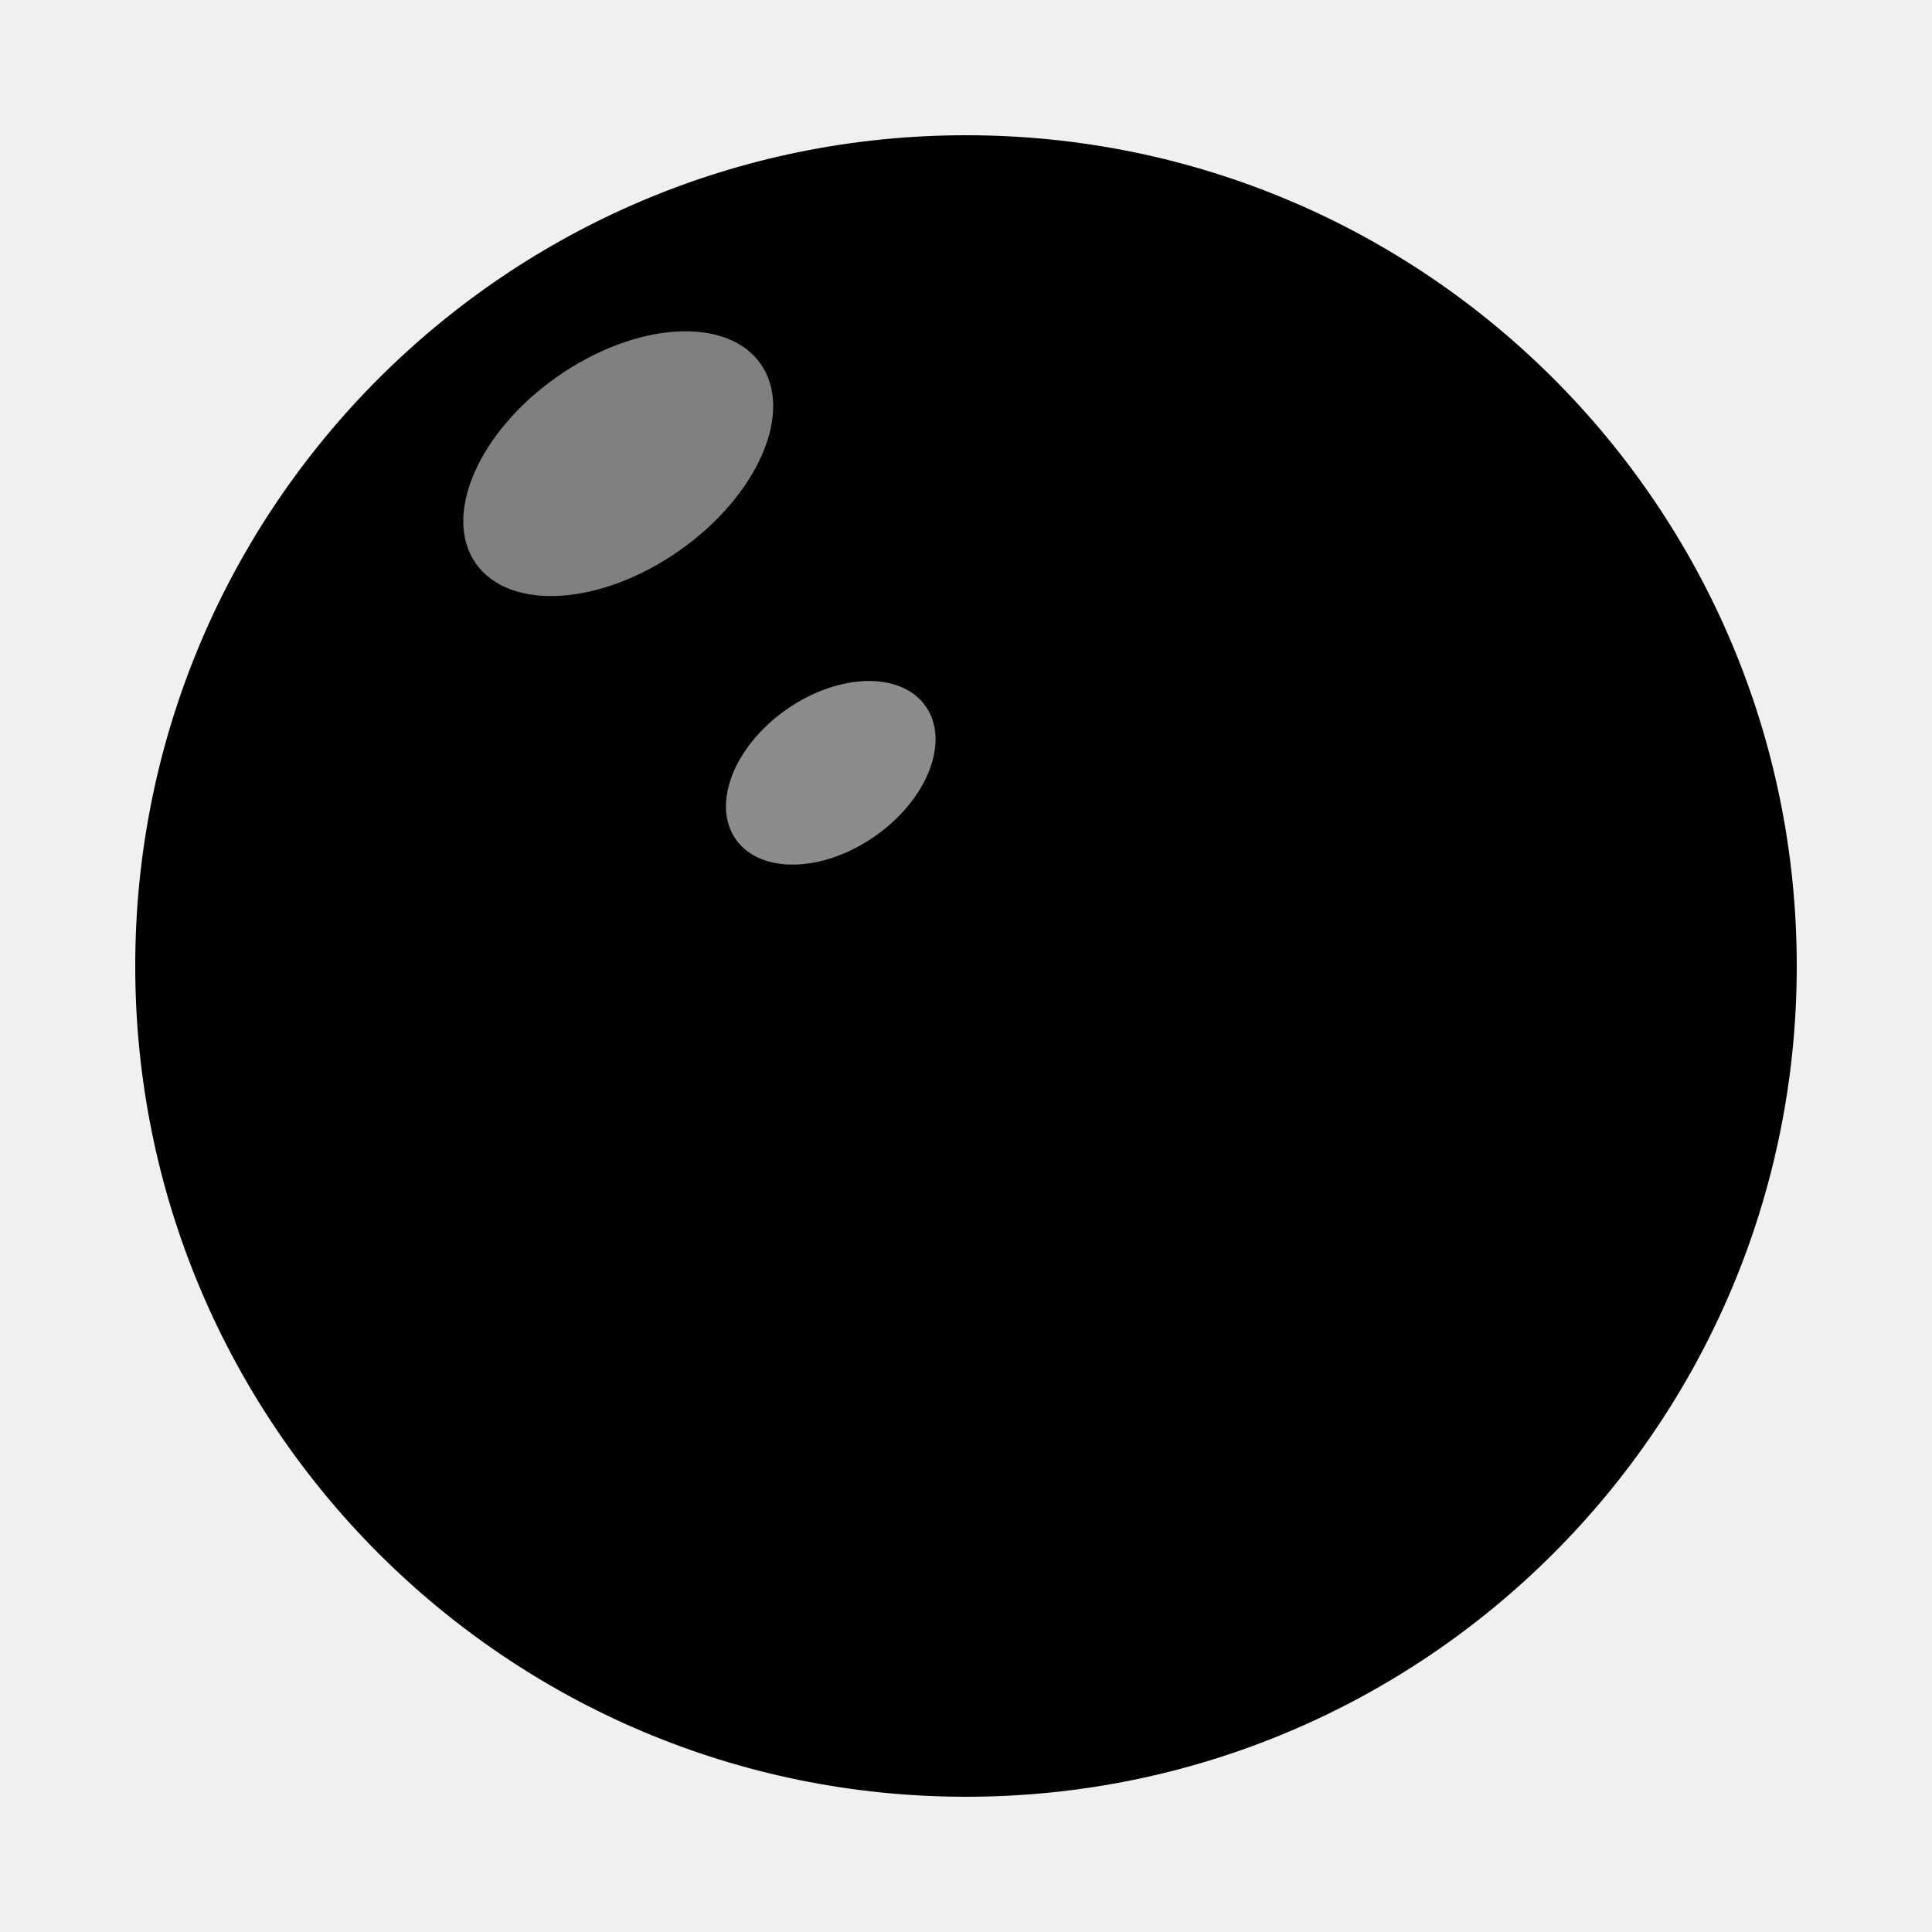
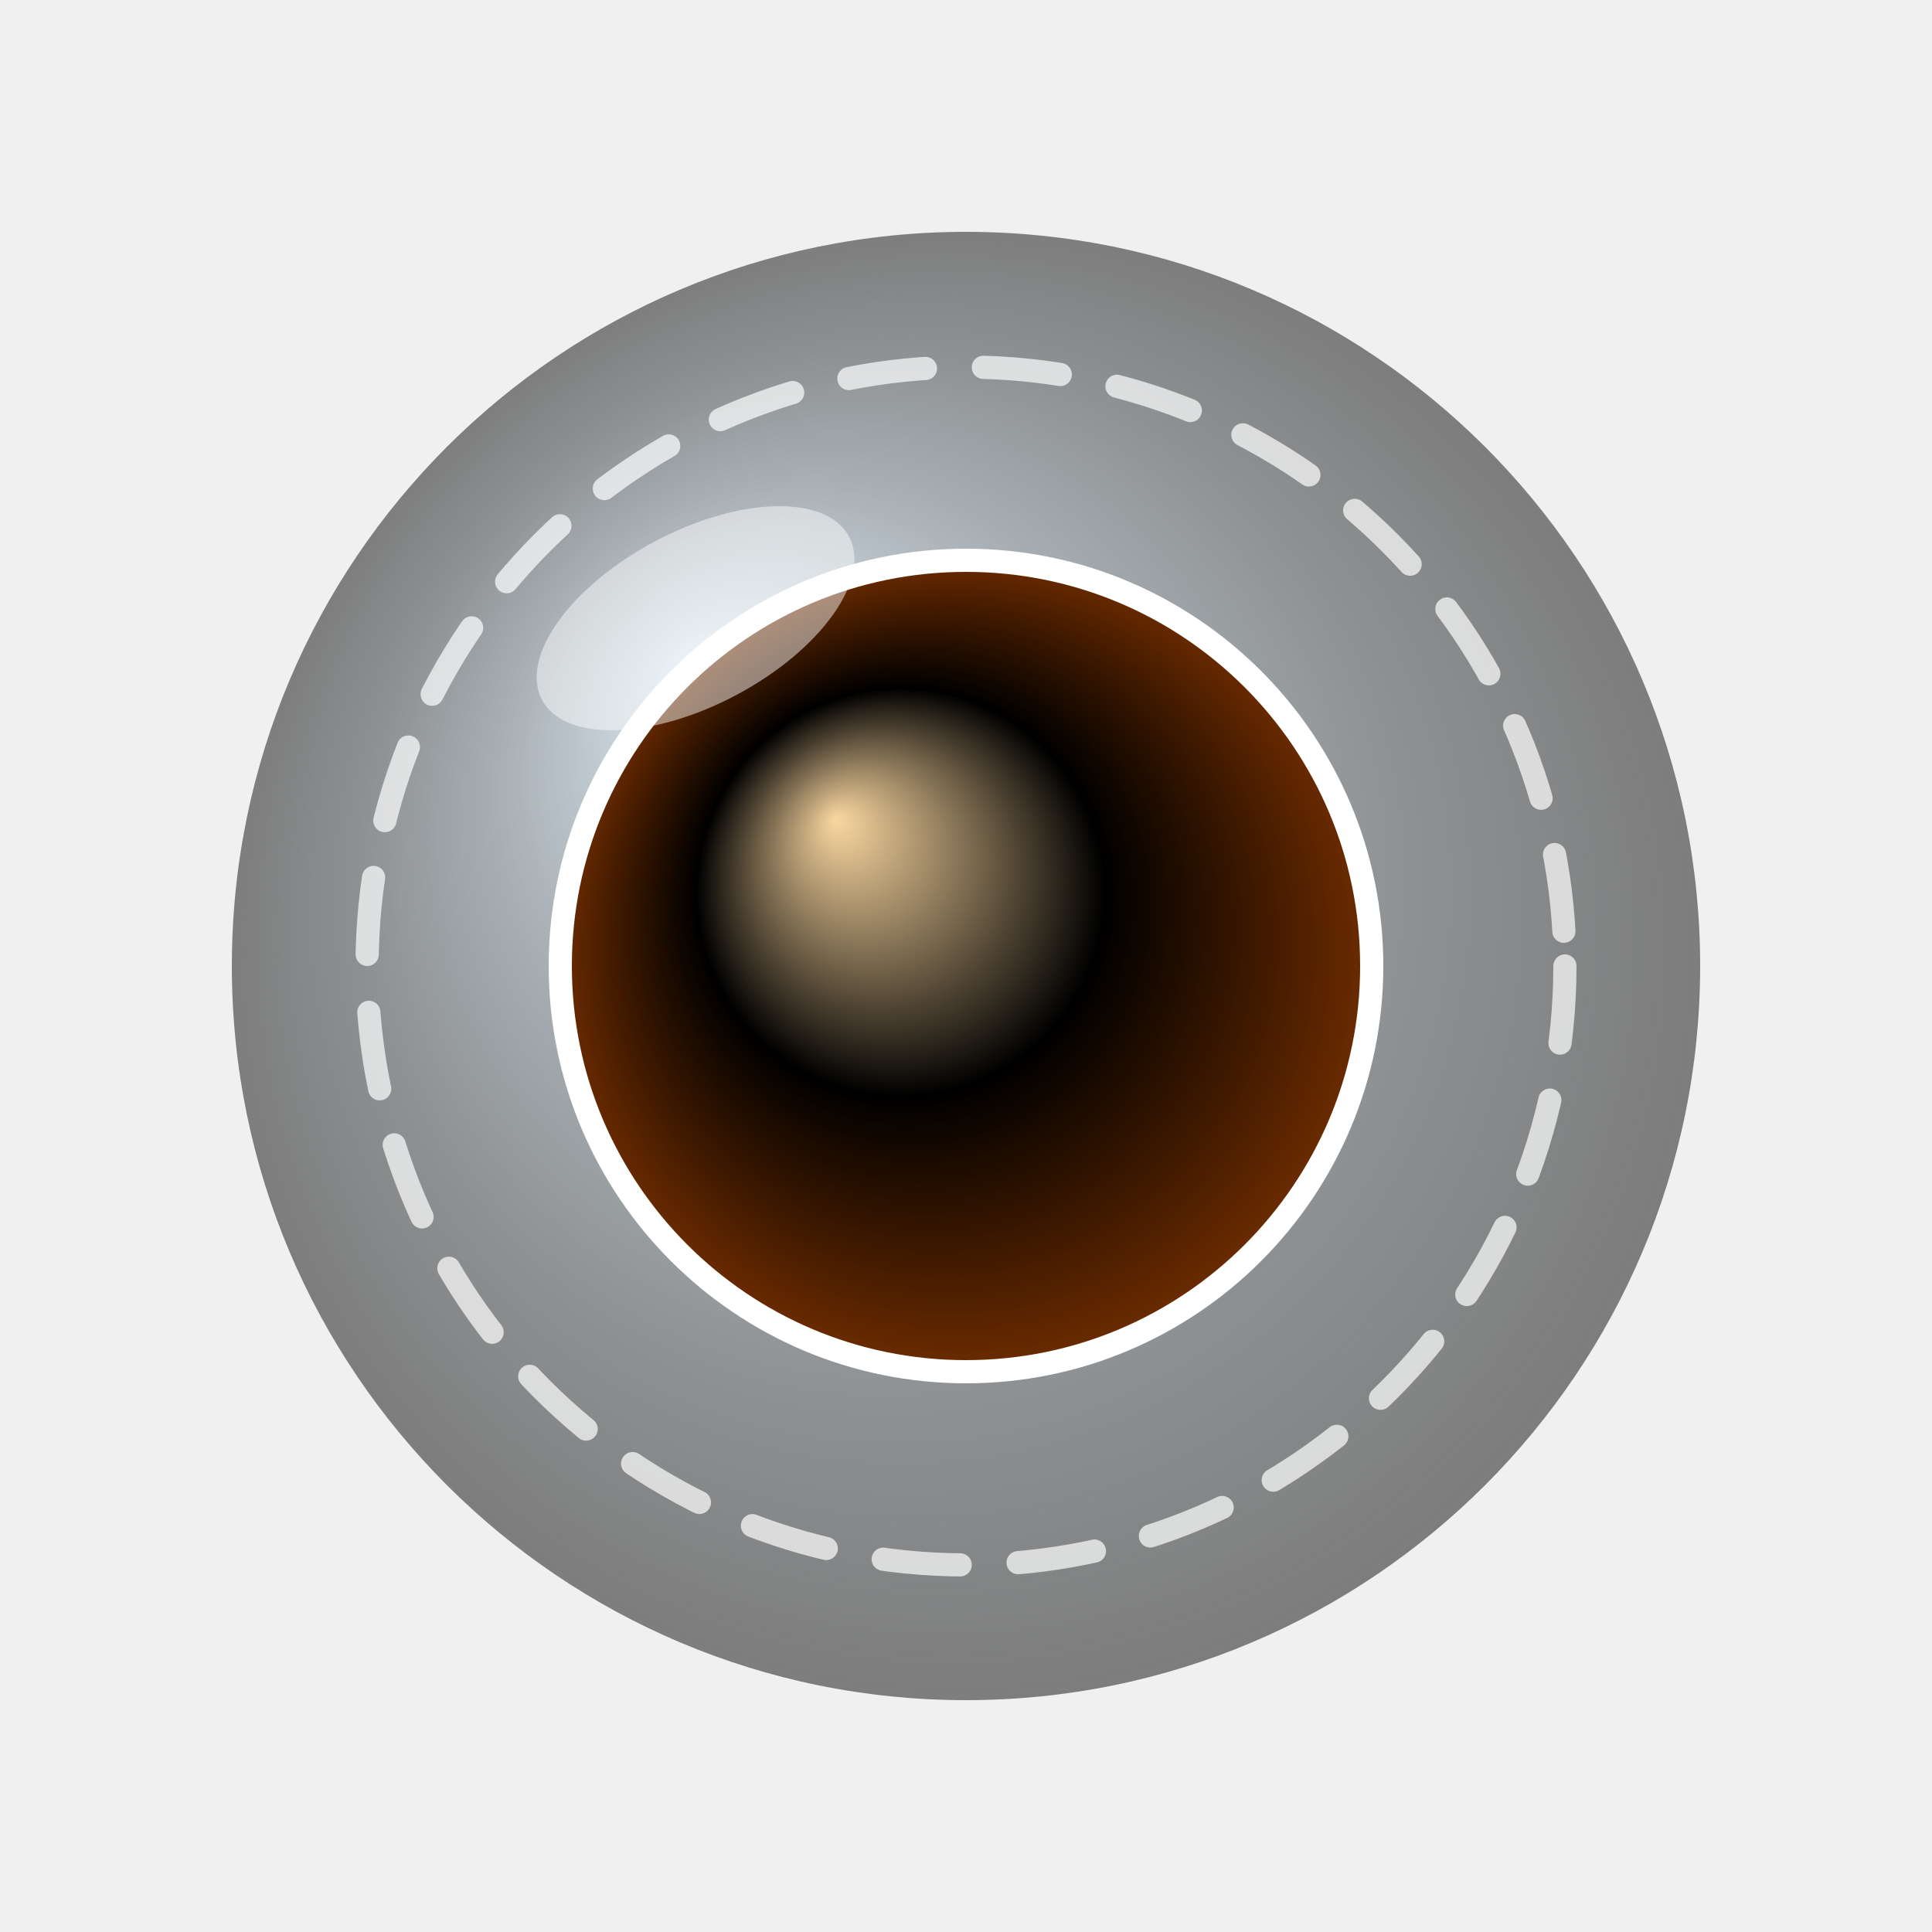
<svg xmlns="http://www.w3.org/2000/svg" viewBox="0 0 100 100">
+   <defs>
+     <radialGradient id="cs1" cx="50%" cy="50%" r="50%" fx="32%" fy="30%">
+       <stop offset="0%" stop-color="#D6EAF8" stop-opacity="0.72" />
+       <stop offset="100%" stop-color="@C1@" stop-opacity="0.48" />
+     </radialGradient>
+     <radialGradient id="cs2" cx="50%" cy="50%" r="50%" fx="34%" fy="32%">
+       <stop offset="0%" stop-color="#FAD7A0" />
+       <stop offset="50%" stop-color="@C2@" />
+       <stop offset="100%" stop-color="#6E2C00" />
+     </radialGradient>
+   </defs>
  <g stroke-linejoin="round" stroke-linecap="round">
-     <circle cx="50" cy="50" r="43" fill="@C1@" stroke="@C3@" stroke-width="3" />
-     <circle cx="50" cy="50" r="24" fill="@C2@" stroke="@C3@" stroke-width="3" />
-     <ellipse cx="32" cy="24" rx="9" ry="5.5" transform="rotate(-35 32 24)" fill="#FFFFFF" opacity="0.5" />
-     <ellipse cx="43" cy="40" rx="6" ry="4" transform="rotate(-35 43 40)" fill="#FFFFFF" opacity="0.55" />
+     <circle cx="50" cy="50" r="38" fill="url(#cs1)" stroke="@C1@" stroke-width="2.2" />
+     <circle cx="50" cy="50" r="31" fill="none" stroke="#FFFFFF" stroke-width="1.2" stroke-dasharray="4 3" opacity="0.7" />
+     <circle cx="50" cy="50" r="21" fill="url(#cs2)" stroke="#FFFFFF" stroke-width="1.2" />
+     <ellipse cx="36" cy="32" rx="9" ry="4.5" transform="rotate(-28 36 32)" fill="#FFFFFF" opacity="0.48" />
  </g>
</svg>
